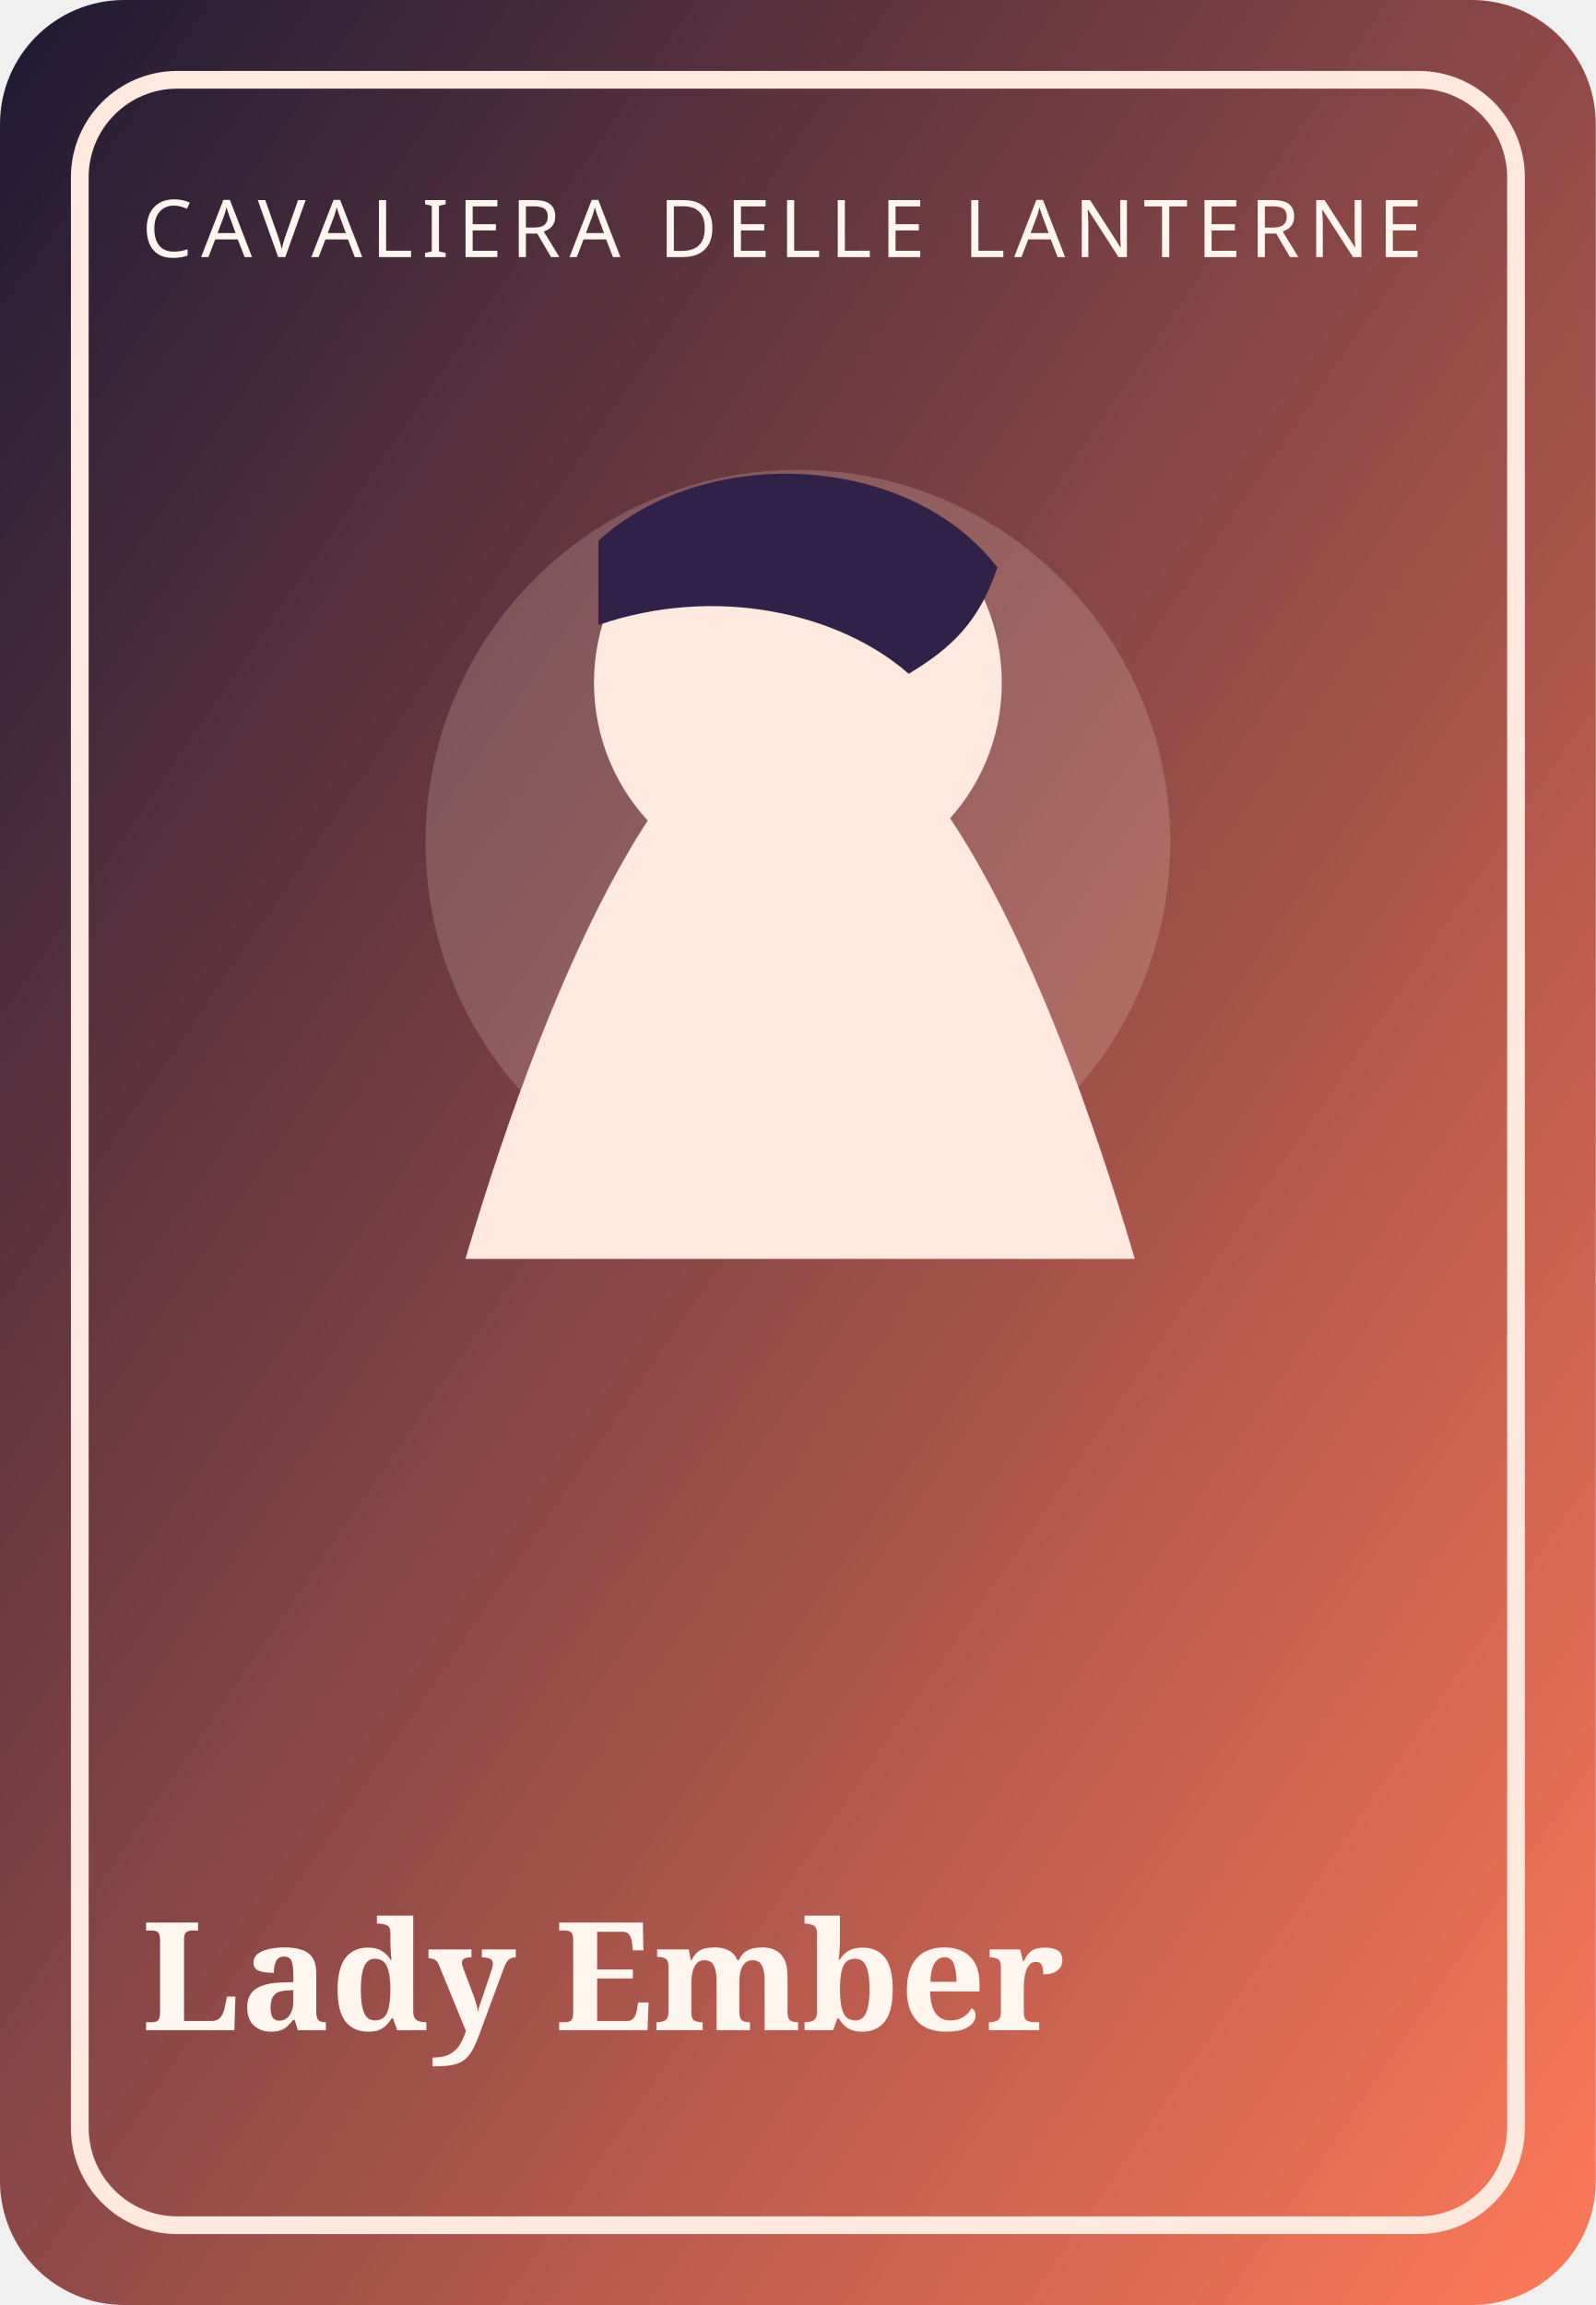
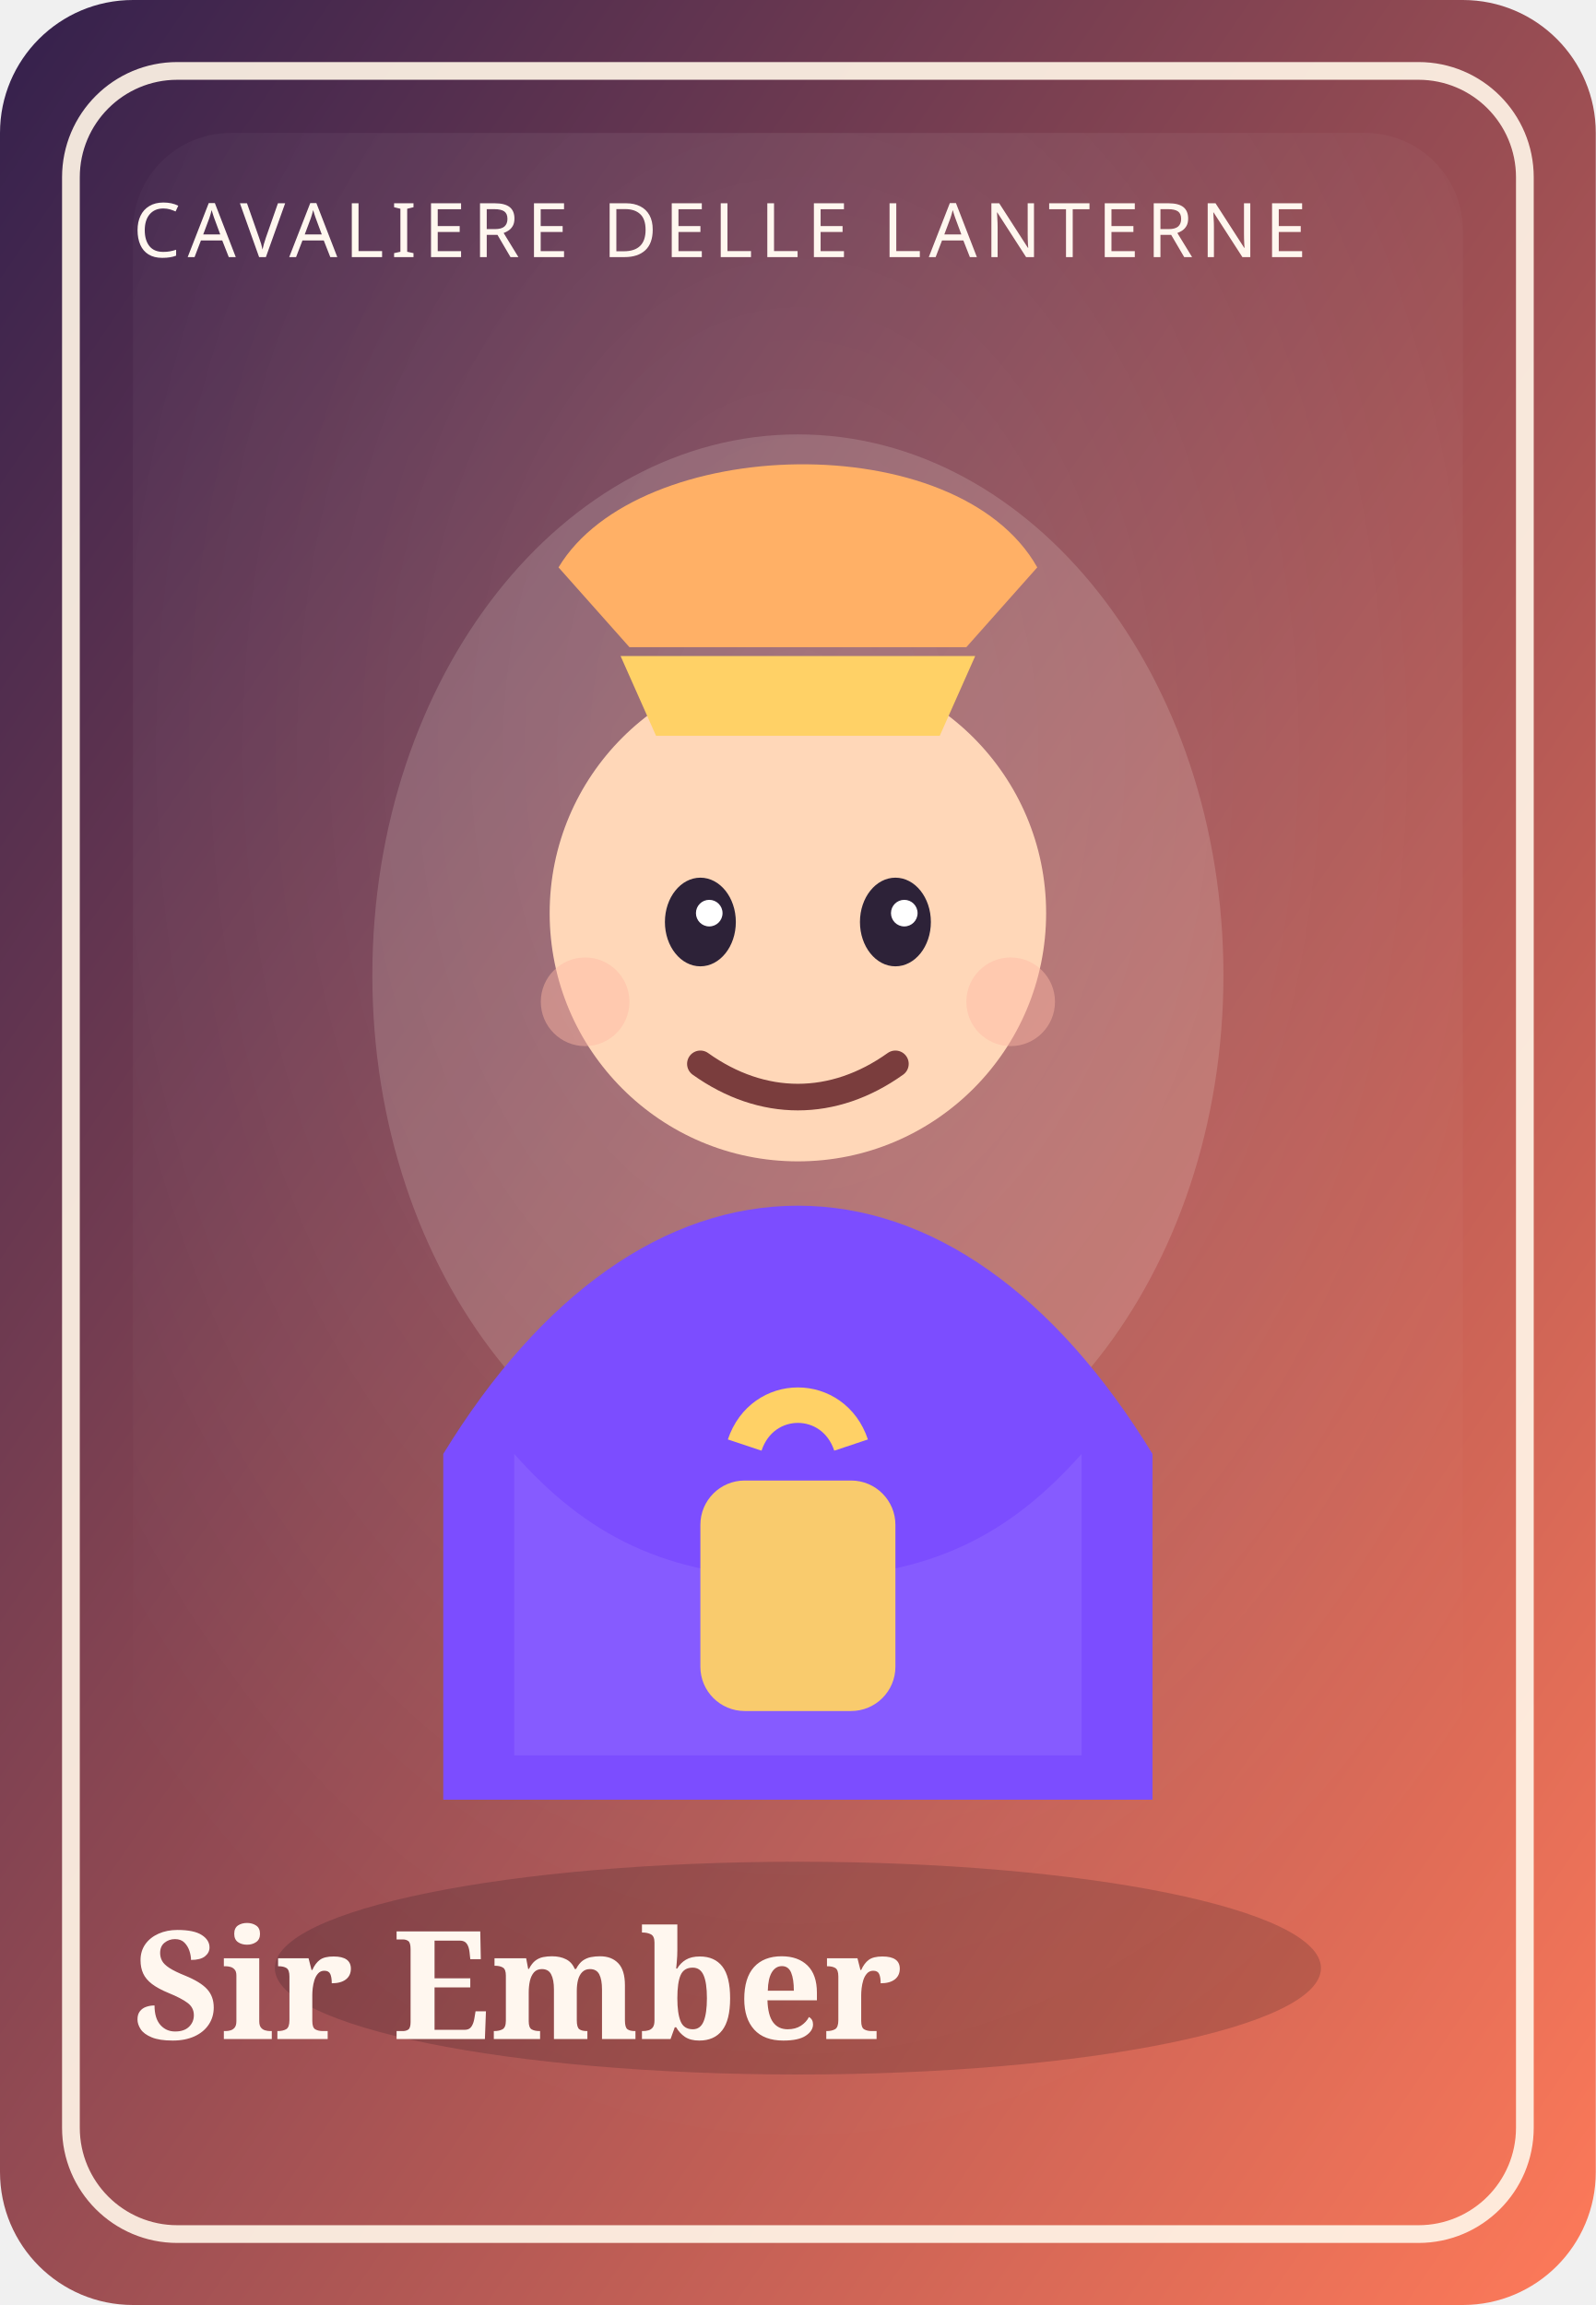
<svg xmlns="http://www.w3.org/2000/svg" viewBox="0 0 360 520">
  <defs>
-     <linearGradient id="g" x1="0%" y1="0%" x2="100%" y2="100%">
-       <stop offset="0%" stop-color="#1e1934" />
+     <linearGradient id="bg" x1="0%" y1="0%" x2="100%" y2="100%">
+       <stop offset="0%" stop-color="#33204d" />
      <stop offset="100%" stop-color="#ff7a59" />
    </linearGradient>
+     <radialGradient id="glow" cx="50%" cy="30%" r="70%">
+       <stop offset="0%" stop-color="#ffffff" stop-opacity="0.34" />
+       <stop offset="100%" stop-color="#ffffff" stop-opacity="0" />
+     </radialGradient>
  </defs>
-   <rect width="360" height="520" rx="28" fill="url(#g)" />
-   <rect x="18" y="18" width="324" height="484" rx="22" fill="none" stroke="#ffe9de" stroke-width="4" />
-   <circle cx="180" cy="190" r="84" fill="#ffe9de" fill-opacity="0.18" />
-   <path d="M105 284c20-68 48-126 75-126 28 0 56 58 76 126" fill="#ffe9de" />
-   <circle cx="180" cy="154" r="46" fill="#ffe9de" />
-   <path d="M135 122c24-22 70-20 90 6-4 12-10 18-20 24-16-14-44-20-70-11z" fill="#2f2148" />
-   <text x="32" y="58" font-size="18" fill="#fff6ef" font-family="'Trebuchet MS', sans-serif" letter-spacing="2">CAVALIERA DELLE LANTERNE</text>
-   <text x="32" y="458" font-size="34" fill="#fff6ef" font-family="Georgia, serif" font-weight="700">Lady Ember</text>
+   <rect width="360" height="520" rx="30" fill="url(#bg)" />
+   <rect x="16" y="16" width="328" height="488" rx="24" fill="none" stroke="#fff4e6" stroke-width="4" opacity="0.92" />
+   <rect x="30" y="30" width="300" height="460" rx="22" fill="url(#glow)" opacity="0.38" />
+   <ellipse cx="180" cy="220" rx="96" ry="122" fill="#fff3e9" fill-opacity="0.16" />
+   <ellipse cx="180" cy="444" rx="118" ry="24" fill="#130d18" fill-opacity="0.18" />
+   <path d="M100 328c22-36 50-56 80-56s58 20 80 56v78H100z" fill="#7c4dff" />
+   <path d="M116 328c16 18 34 28 64 28s48-10 64-28v68H116z" fill="#ffffff" fill-opacity="0.08" />
+   <circle cx="180" cy="206" r="56" fill="#ffd7b8" />
+   <path d="M126 128c18-30 90-32 108 0l-16 18h-76z" fill="#ffb066" />
+   <path d="M140 148h80l-8 18h-64z" fill="#ffd166" />
+   <ellipse cx="158" cy="208" rx="8" ry="10" fill="#2d2238" />
+   <ellipse cx="202" cy="208" rx="8" ry="10" fill="#2d2238" />
+   <circle cx="160" cy="206" r="3" fill="#ffffff" />
+   <circle cx="204" cy="206" r="3" fill="#ffffff" />
+   <path d="M158 240c14 10 30 10 44 0" stroke="#7a3d3d" stroke-width="6" stroke-linecap="round" fill="none" />
+   <circle cx="132" cy="226" r="10" fill="#ffb8a6" fill-opacity="0.45" />
+   <circle cx="228" cy="226" r="10" fill="#ffb8a6" fill-opacity="0.45" />
+   <rect x="158" y="334" width="44" height="52" rx="10" fill="#ffd166" fill-opacity="0.95" />
+   <path d="M168 326c4-12 20-12 24 0" stroke="#ffd166" stroke-width="8" fill="none" />
+   <text x="30" y="58" font-size="17" fill="#fff7ef" font-family="Trebuchet MS, sans-serif" letter-spacing="1.6">CAVALIERE DELLE LANTERNE</text>
+   <text x="30" y="460" font-size="34" fill="#fff7ef" font-family="Georgia, serif" font-weight="700">Sir Ember</text>
</svg>
